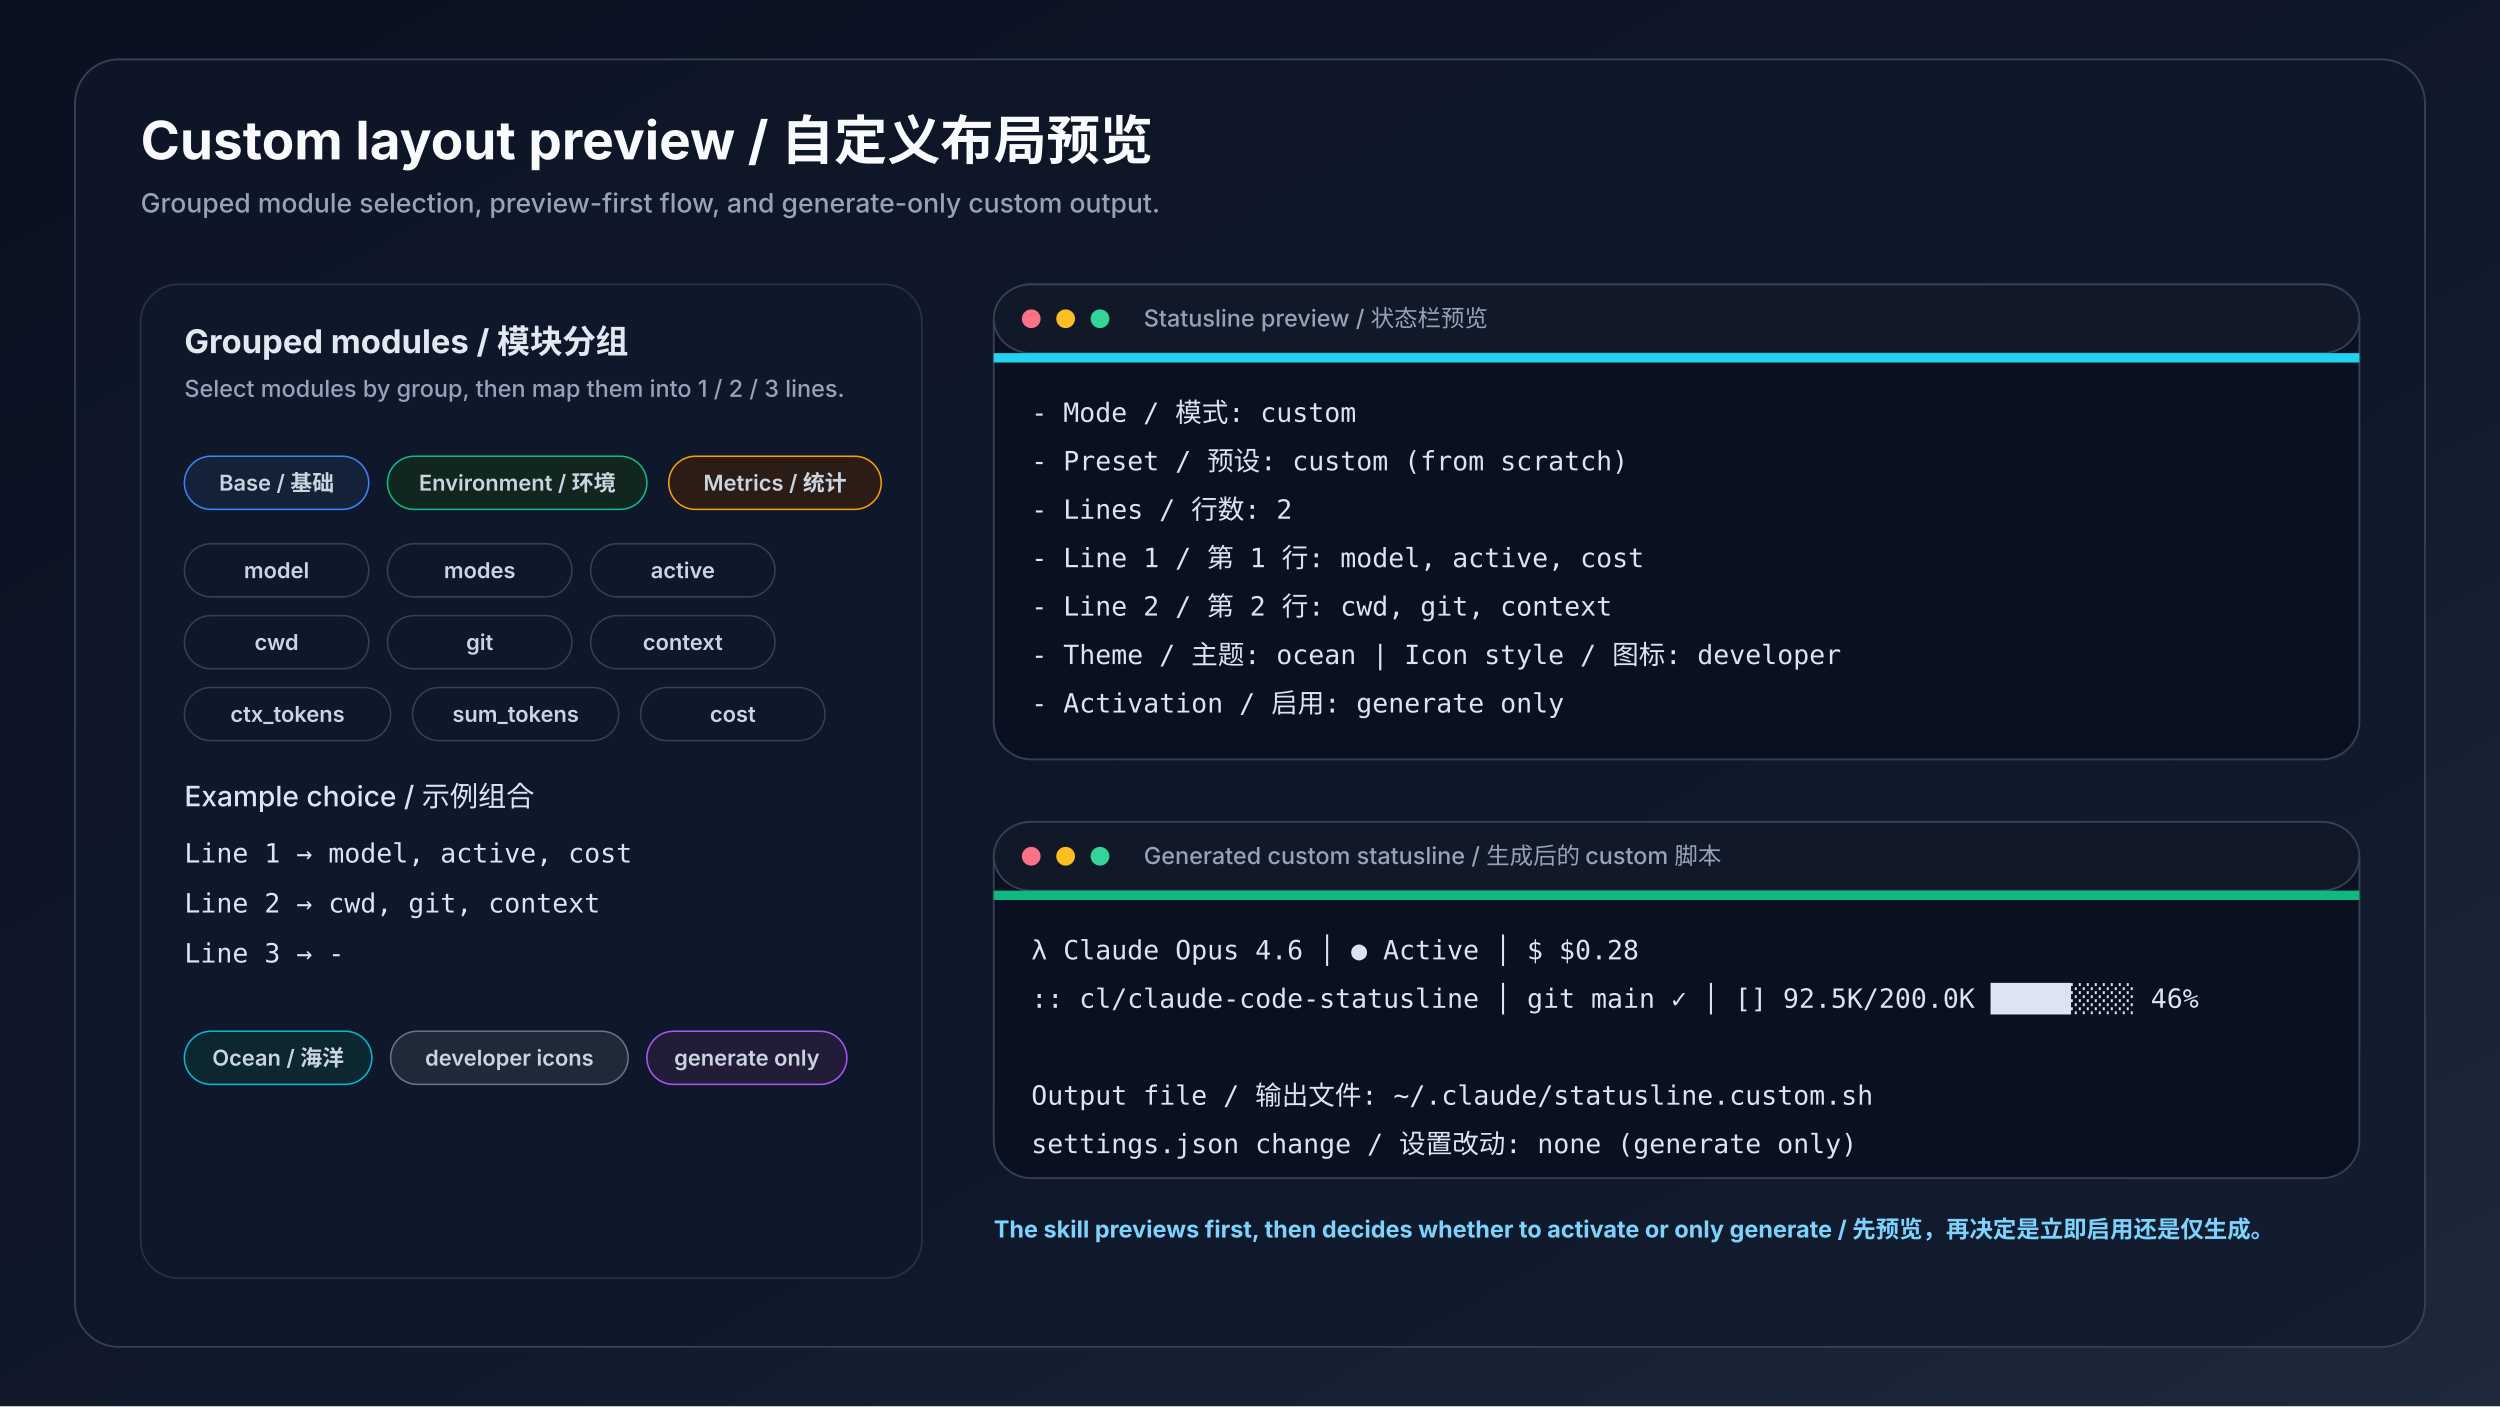
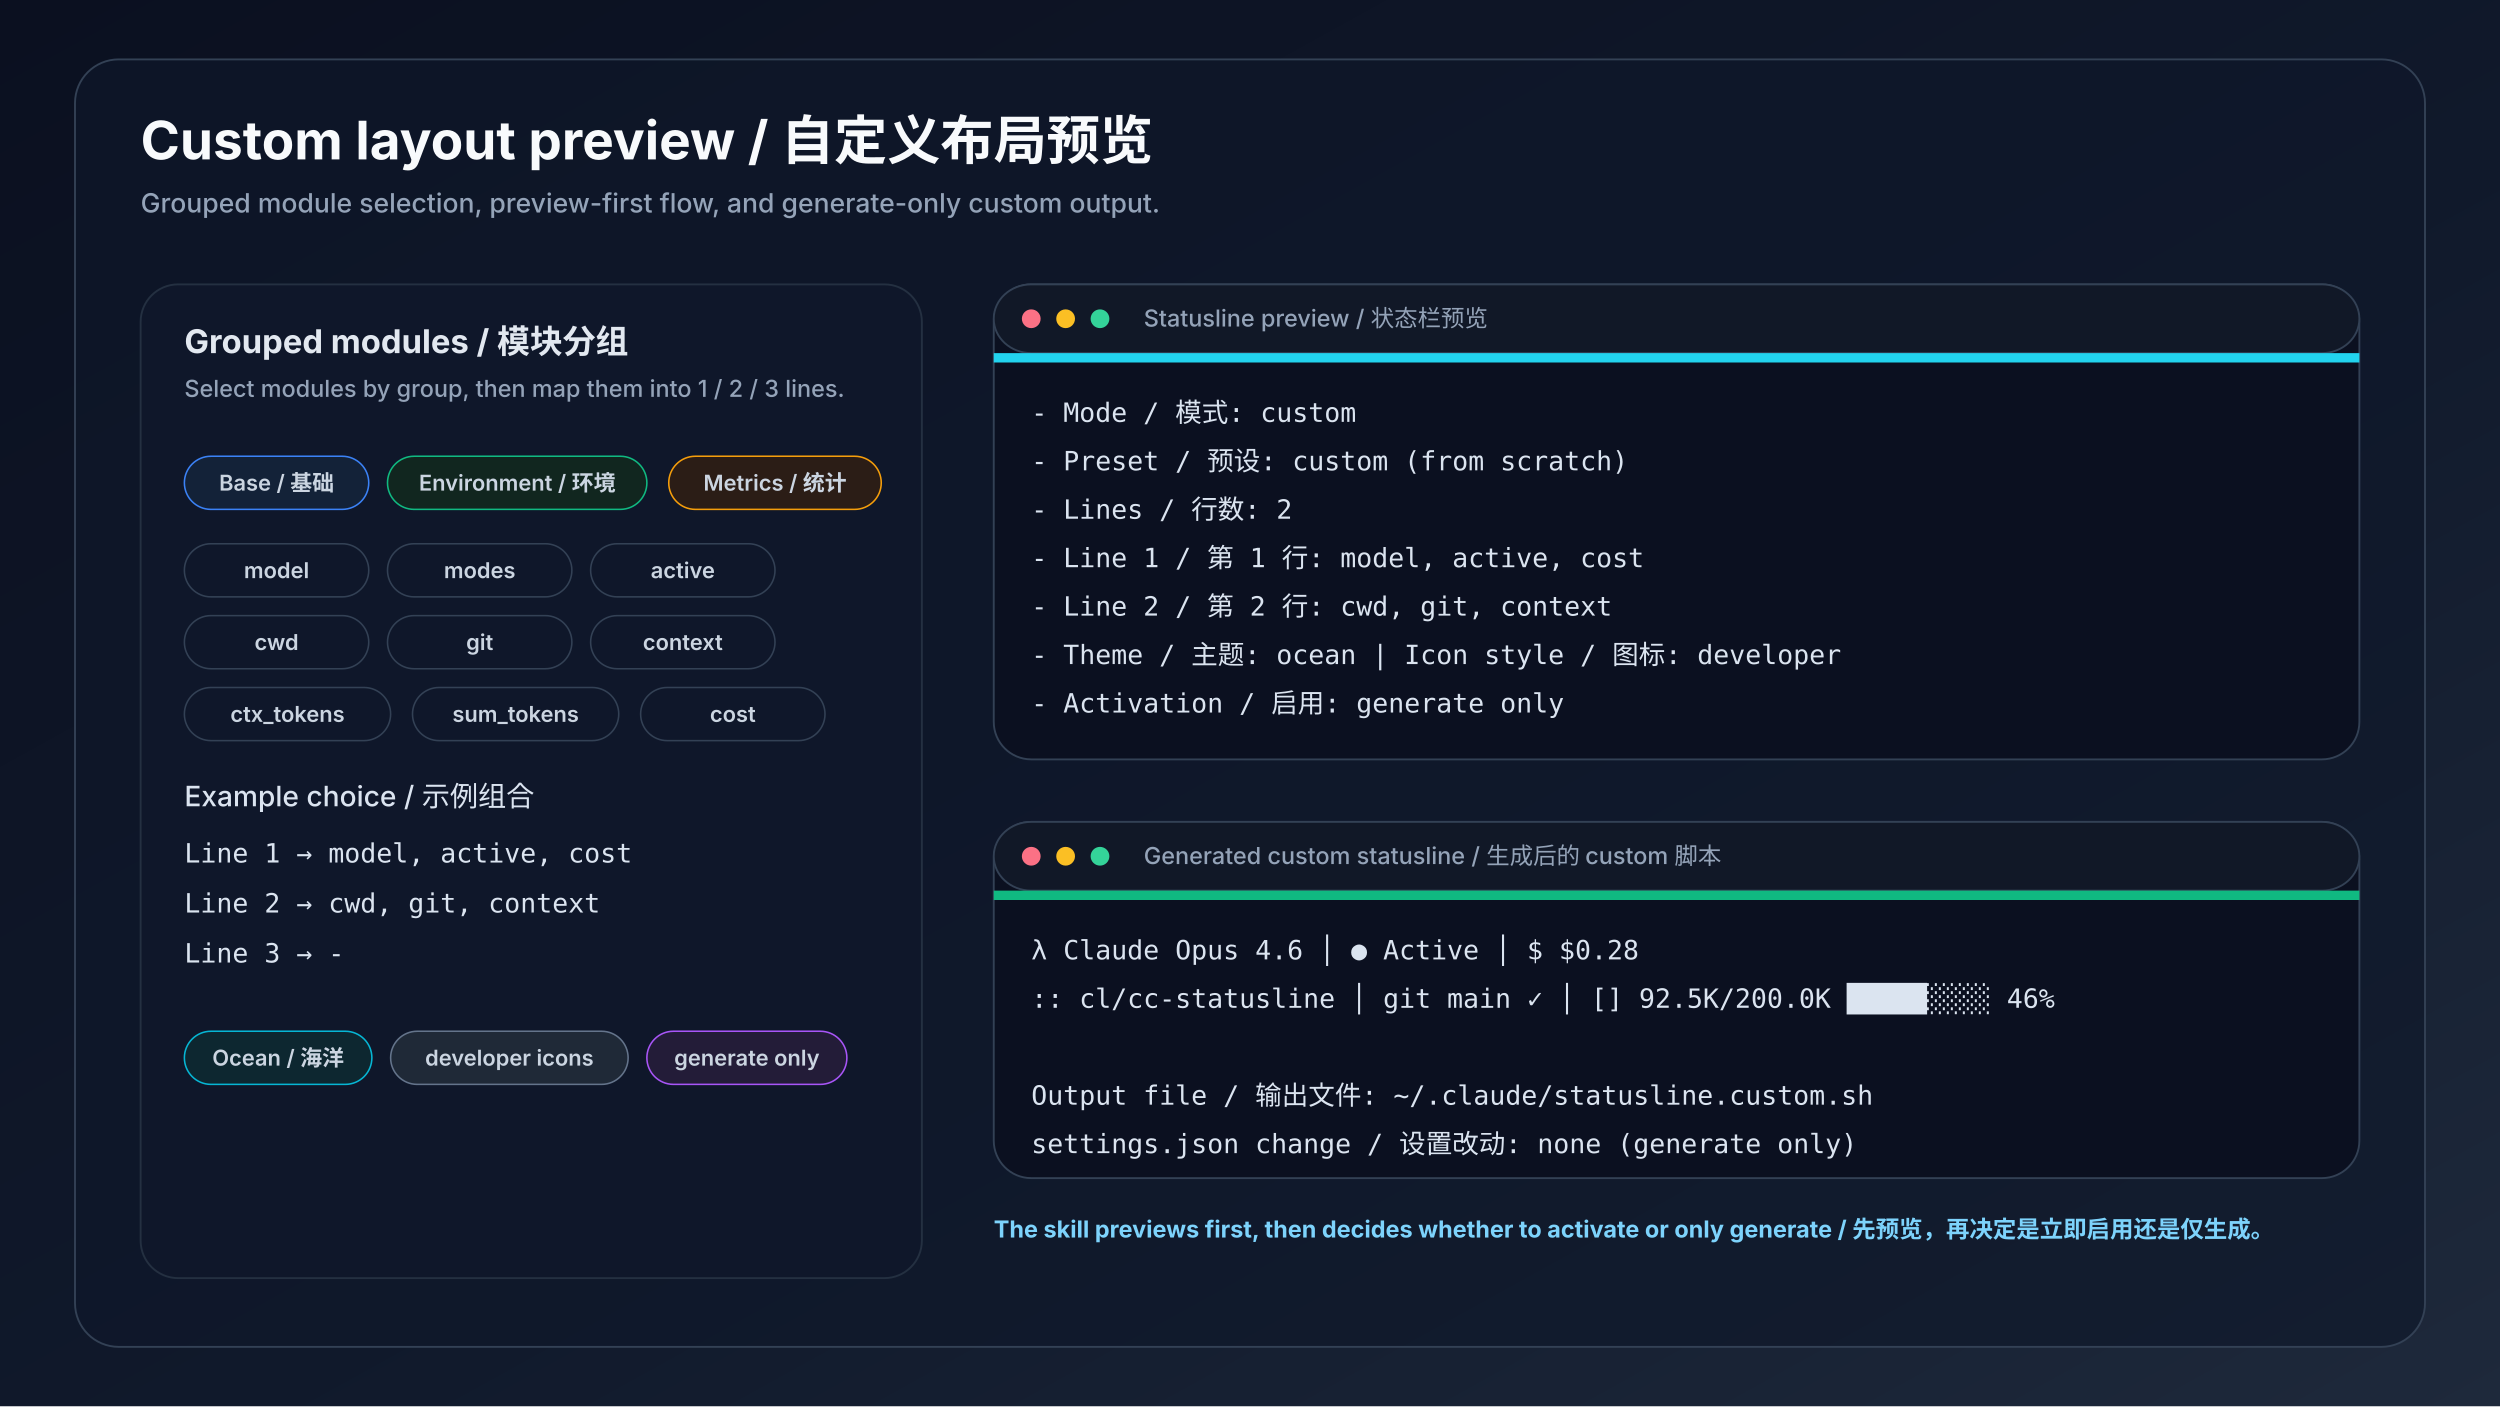
<svg xmlns="http://www.w3.org/2000/svg" width="1600" height="900" viewBox="0 0 1600 900" role="img" aria-labelledby="title desc">
  <defs>
    <linearGradient id="bg" x1="0" y1="0" x2="1" y2="1">
      <stop offset="0%" stop-color="#0b1020" />
      <stop offset="55%" stop-color="#10192b" />
      <stop offset="100%" stop-color="#1e293b" />
    </linearGradient>
  </defs>
  <style>
  .bg { fill: url(#bg); }
  .panel { fill: #111827; stroke: #243041; stroke-width: 1.2; }
  .panel-soft { fill: #0f172a; stroke: #243041; stroke-width: 1.2; }
  .panel-muted { fill: #0b1220; stroke: #1f2937; stroke-width: 1.2; }
  .terminal { fill: #0b1020; stroke: #334155; stroke-width: 1.2; }
  .title { fill: #f8fafc; font: 700 34px 'Segoe UI', 'Inter', Arial, sans-serif; }
  .subtitle { fill: #94a3b8; font: 500 17px 'Segoe UI', 'Inter', Arial, sans-serif; }
  .section { fill: #e2e8f0; font: 700 21px 'Segoe UI', 'Inter', Arial, sans-serif; }
  .body { fill: #dbe4f0; font: 500 18px 'Segoe UI', 'Inter', Arial, sans-serif; }
  .small { fill: #94a3b8; font: 500 15px 'Segoe UI', 'Inter', Arial, sans-serif; }
  .mono { fill: #e5edf7; font: 600 19px 'Cascadia Code', Consolas, Menlo, monospace; }
  .mono-small { fill: #dbe4f0; font: 500 17px 'Cascadia Code', Consolas, Menlo, monospace; }
  .mono-tiny { fill: #cbd5e1; font: 500 15px 'Cascadia Code', Consolas, Menlo, monospace; }
  .chip { fill: #0f172a; stroke: #334155; stroke-width: 1; }
  .chip-text { fill: #cbd5e1; font: 600 14px 'Segoe UI', 'Inter', Arial, sans-serif; }
  .badge { fill: #1d4ed8; }
  .badge-text { fill: #eff6ff; font: 700 14px 'Segoe UI', 'Inter', Arial, sans-serif; }
  .accent-text { fill: #7dd3fc; font: 700 15px 'Segoe UI', 'Inter', Arial, sans-serif; }
  .green { fill: #86efac; }
  .yellow { fill: #fde68a; }
  .orange { fill: #fdba74; }
  .pink { fill: #f9a8d4; }
  .blue { fill: #93c5fd; }
  .muted { fill: #64748b; }
</style>
  <rect class="bg" x="0" y="0" width="1600" height="900" rx="0" />
  <rect x="48" y="38" width="1504" height="824" rx="28" fill="rgba(15,23,42,0.65)" stroke="#334155" stroke-width="1.2" />
  <text class="title" x="90" y="102">Custom layout preview / 自定义布局预览</text>
  <text class="subtitle" x="90" y="136">Grouped module selection, preview-first flow, and generate-only custom output.</text>
  <rect class="panel-soft" x="90" y="182" width="500" height="636" rx="24" />
  <text class="section" x="118" y="226">Grouped modules / 模块分组</text>
  <text class="small" x="118" y="254">Select modules by group, then map them into 1 / 2 / 3 lines.</text>
  <rect x="118" y="292" width="118" height="34" rx="17" fill="#132238" stroke="#3b82f6" stroke-width="1" />
  <text x="177.0" y="314" text-anchor="middle" style="fill:#cbd5e1;font:600 14px Segoe UI, Inter, Arial, sans-serif;">Base / 基础</text>
  <rect x="248" y="292" width="166" height="34" rx="17" fill="#11261f" stroke="#10b981" stroke-width="1" />
  <text x="331.0" y="314" text-anchor="middle" style="fill:#cbd5e1;font:600 14px Segoe UI, Inter, Arial, sans-serif;">Environment / 环境</text>
  <rect x="428" y="292" width="136" height="34" rx="17" fill="#2b1d16" stroke="#f59e0b" stroke-width="1" />
  <text x="496.0" y="314" text-anchor="middle" style="fill:#cbd5e1;font:600 14px Segoe UI, Inter, Arial, sans-serif;">Metrics / 统计</text>
  <rect x="118" y="348" width="118" height="34" rx="17" fill="#0f172a" stroke="#334155" stroke-width="1" />
  <text x="177.0" y="370" text-anchor="middle" style="fill:#cbd5e1;font:600 14px Segoe UI, Inter, Arial, sans-serif;">model</text>
  <rect x="248" y="348" width="118" height="34" rx="17" fill="#0f172a" stroke="#334155" stroke-width="1" />
  <text x="307.0" y="370" text-anchor="middle" style="fill:#cbd5e1;font:600 14px Segoe UI, Inter, Arial, sans-serif;">modes</text>
  <rect x="378" y="348" width="118" height="34" rx="17" fill="#0f172a" stroke="#334155" stroke-width="1" />
  <text x="437.0" y="370" text-anchor="middle" style="fill:#cbd5e1;font:600 14px Segoe UI, Inter, Arial, sans-serif;">active</text>
  <rect x="118" y="394" width="118" height="34" rx="17" fill="#0f172a" stroke="#334155" stroke-width="1" />
  <text x="177.0" y="416" text-anchor="middle" style="fill:#cbd5e1;font:600 14px Segoe UI, Inter, Arial, sans-serif;">cwd</text>
  <rect x="248" y="394" width="118" height="34" rx="17" fill="#0f172a" stroke="#334155" stroke-width="1" />
  <text x="307.0" y="416" text-anchor="middle" style="fill:#cbd5e1;font:600 14px Segoe UI, Inter, Arial, sans-serif;">git</text>
  <rect x="378" y="394" width="118" height="34" rx="17" fill="#0f172a" stroke="#334155" stroke-width="1" />
  <text x="437.0" y="416" text-anchor="middle" style="fill:#cbd5e1;font:600 14px Segoe UI, Inter, Arial, sans-serif;">context</text>
  <rect x="118" y="440" width="132" height="34" rx="17" fill="#0f172a" stroke="#334155" stroke-width="1" />
  <text x="184.0" y="462" text-anchor="middle" style="fill:#cbd5e1;font:600 14px Segoe UI, Inter, Arial, sans-serif;">ctx_tokens</text>
  <rect x="264" y="440" width="132" height="34" rx="17" fill="#0f172a" stroke="#334155" stroke-width="1" />
  <text x="330.0" y="462" text-anchor="middle" style="fill:#cbd5e1;font:600 14px Segoe UI, Inter, Arial, sans-serif;">sum_tokens</text>
  <rect x="410" y="440" width="118" height="34" rx="17" fill="#0f172a" stroke="#334155" stroke-width="1" />
  <text x="469.0" y="462" text-anchor="middle" style="fill:#cbd5e1;font:600 14px Segoe UI, Inter, Arial, sans-serif;">cost</text>
  <text class="body" x="118" y="516">Example choice / 示例组合</text>
  <text class="mono-small" x="118" y="552">Line 1 → model, active, cost</text>
  <text class="mono-small" x="118" y="584">Line 2 → cwd, git, context</text>
  <text class="mono-small" x="118" y="616">Line 3 → -</text>
  <rect x="118" y="660" width="120" height="34" rx="17" fill="#0d2730" stroke="#06b6d4" stroke-width="1" />
  <text x="178.0" y="682" text-anchor="middle" style="fill:#cbd5e1;font:600 14px Segoe UI, Inter, Arial, sans-serif;">Ocean / 海洋</text>
  <rect x="250" y="660" width="152" height="34" rx="17" fill="#1f2937" stroke="#64748b" stroke-width="1" />
  <text x="326.0" y="682" text-anchor="middle" style="fill:#cbd5e1;font:600 14px Segoe UI, Inter, Arial, sans-serif;">developer icons</text>
  <rect x="414" y="660" width="128" height="34" rx="17" fill="#231c38" stroke="#a855f7" stroke-width="1" />
  <text x="478.0" y="682" text-anchor="middle" style="fill:#cbd5e1;font:600 14px Segoe UI, Inter, Arial, sans-serif;">generate only</text>
  <rect class="terminal" x="636" y="182" width="874" height="304" rx="24" />
  <rect x="636" y="182" width="874" height="44" rx="24" fill="#111827" stroke="#334155" stroke-width="1.2" />
  <circle cx="660" cy="204" r="6" fill="#fb7185" />
  <circle cx="682" cy="204" r="6" fill="#fbbf24" />
  <circle cx="704" cy="204" r="6" fill="#34d399" />
  <text class="small" x="732" y="209">Statusline preview / 状态栏预览</text>
  <rect x="636" y="226" width="874" height="6" fill="#22d3ee" />
  <text class="mono-small" x="660" y="270">- Mode / 模式: custom</text>
  <text class="mono-small" x="660" y="301">- Preset / 预设: custom (from scratch)</text>
  <text class="mono-small" x="660" y="332">- Lines / 行数: 2</text>
  <text class="mono-small" x="660" y="363">- Line 1 / 第 1 行: model, active, cost</text>
  <text class="mono-small" x="660" y="394">- Line 2 / 第 2 行: cwd, git, context</text>
  <text class="mono-small" x="660" y="425">- Theme / 主题: ocean   |   Icon style / 图标: developer</text>
  <text class="mono-small" x="660" y="456">- Activation / 启用: generate only</text>
  <rect class="terminal" x="636" y="526" width="874" height="228" rx="24" />
  <rect x="636" y="526" width="874" height="44" rx="24" fill="#111827" stroke="#334155" stroke-width="1.2" />
  <circle cx="660" cy="548" r="6" fill="#fb7185" />
  <circle cx="682" cy="548" r="6" fill="#fbbf24" />
  <circle cx="704" cy="548" r="6" fill="#34d399" />
  <text class="small" x="732" y="553">Generated custom statusline / 生成后的 custom 脚本</text>
  <rect x="636" y="570" width="874" height="6" fill="#10b981" />
  <text class="mono-small" x="660" y="614">λ Claude Opus 4.6 │ ● Active │ $ $0.28</text>
-   <text class="mono-small" x="660" y="645">:: cl/claude-code-statusline │ git main ✓ │ [] 92.5K/200.0K █████░░░░ 46%</text>
+   <text class="mono-small" x="660" y="645">:: cl/cc-statusline │ git main ✓ │ [] 92.5K/200.0K █████░░░░ 46%</text>
  <text class="mono-small" x="660" y="676" />
  <text class="mono-small" x="660" y="707">Output file / 输出文件: ~/.claude/statusline.custom.sh</text>
  <text class="mono-small" x="660" y="738">settings.json change / 设置改动: none (generate only)</text>
  <text class="accent-text" x="636" y="792">The skill previews first, then decides whether to activate or only generate / 先预览，再决定是立即启用还是仅生成。</text>
</svg>
